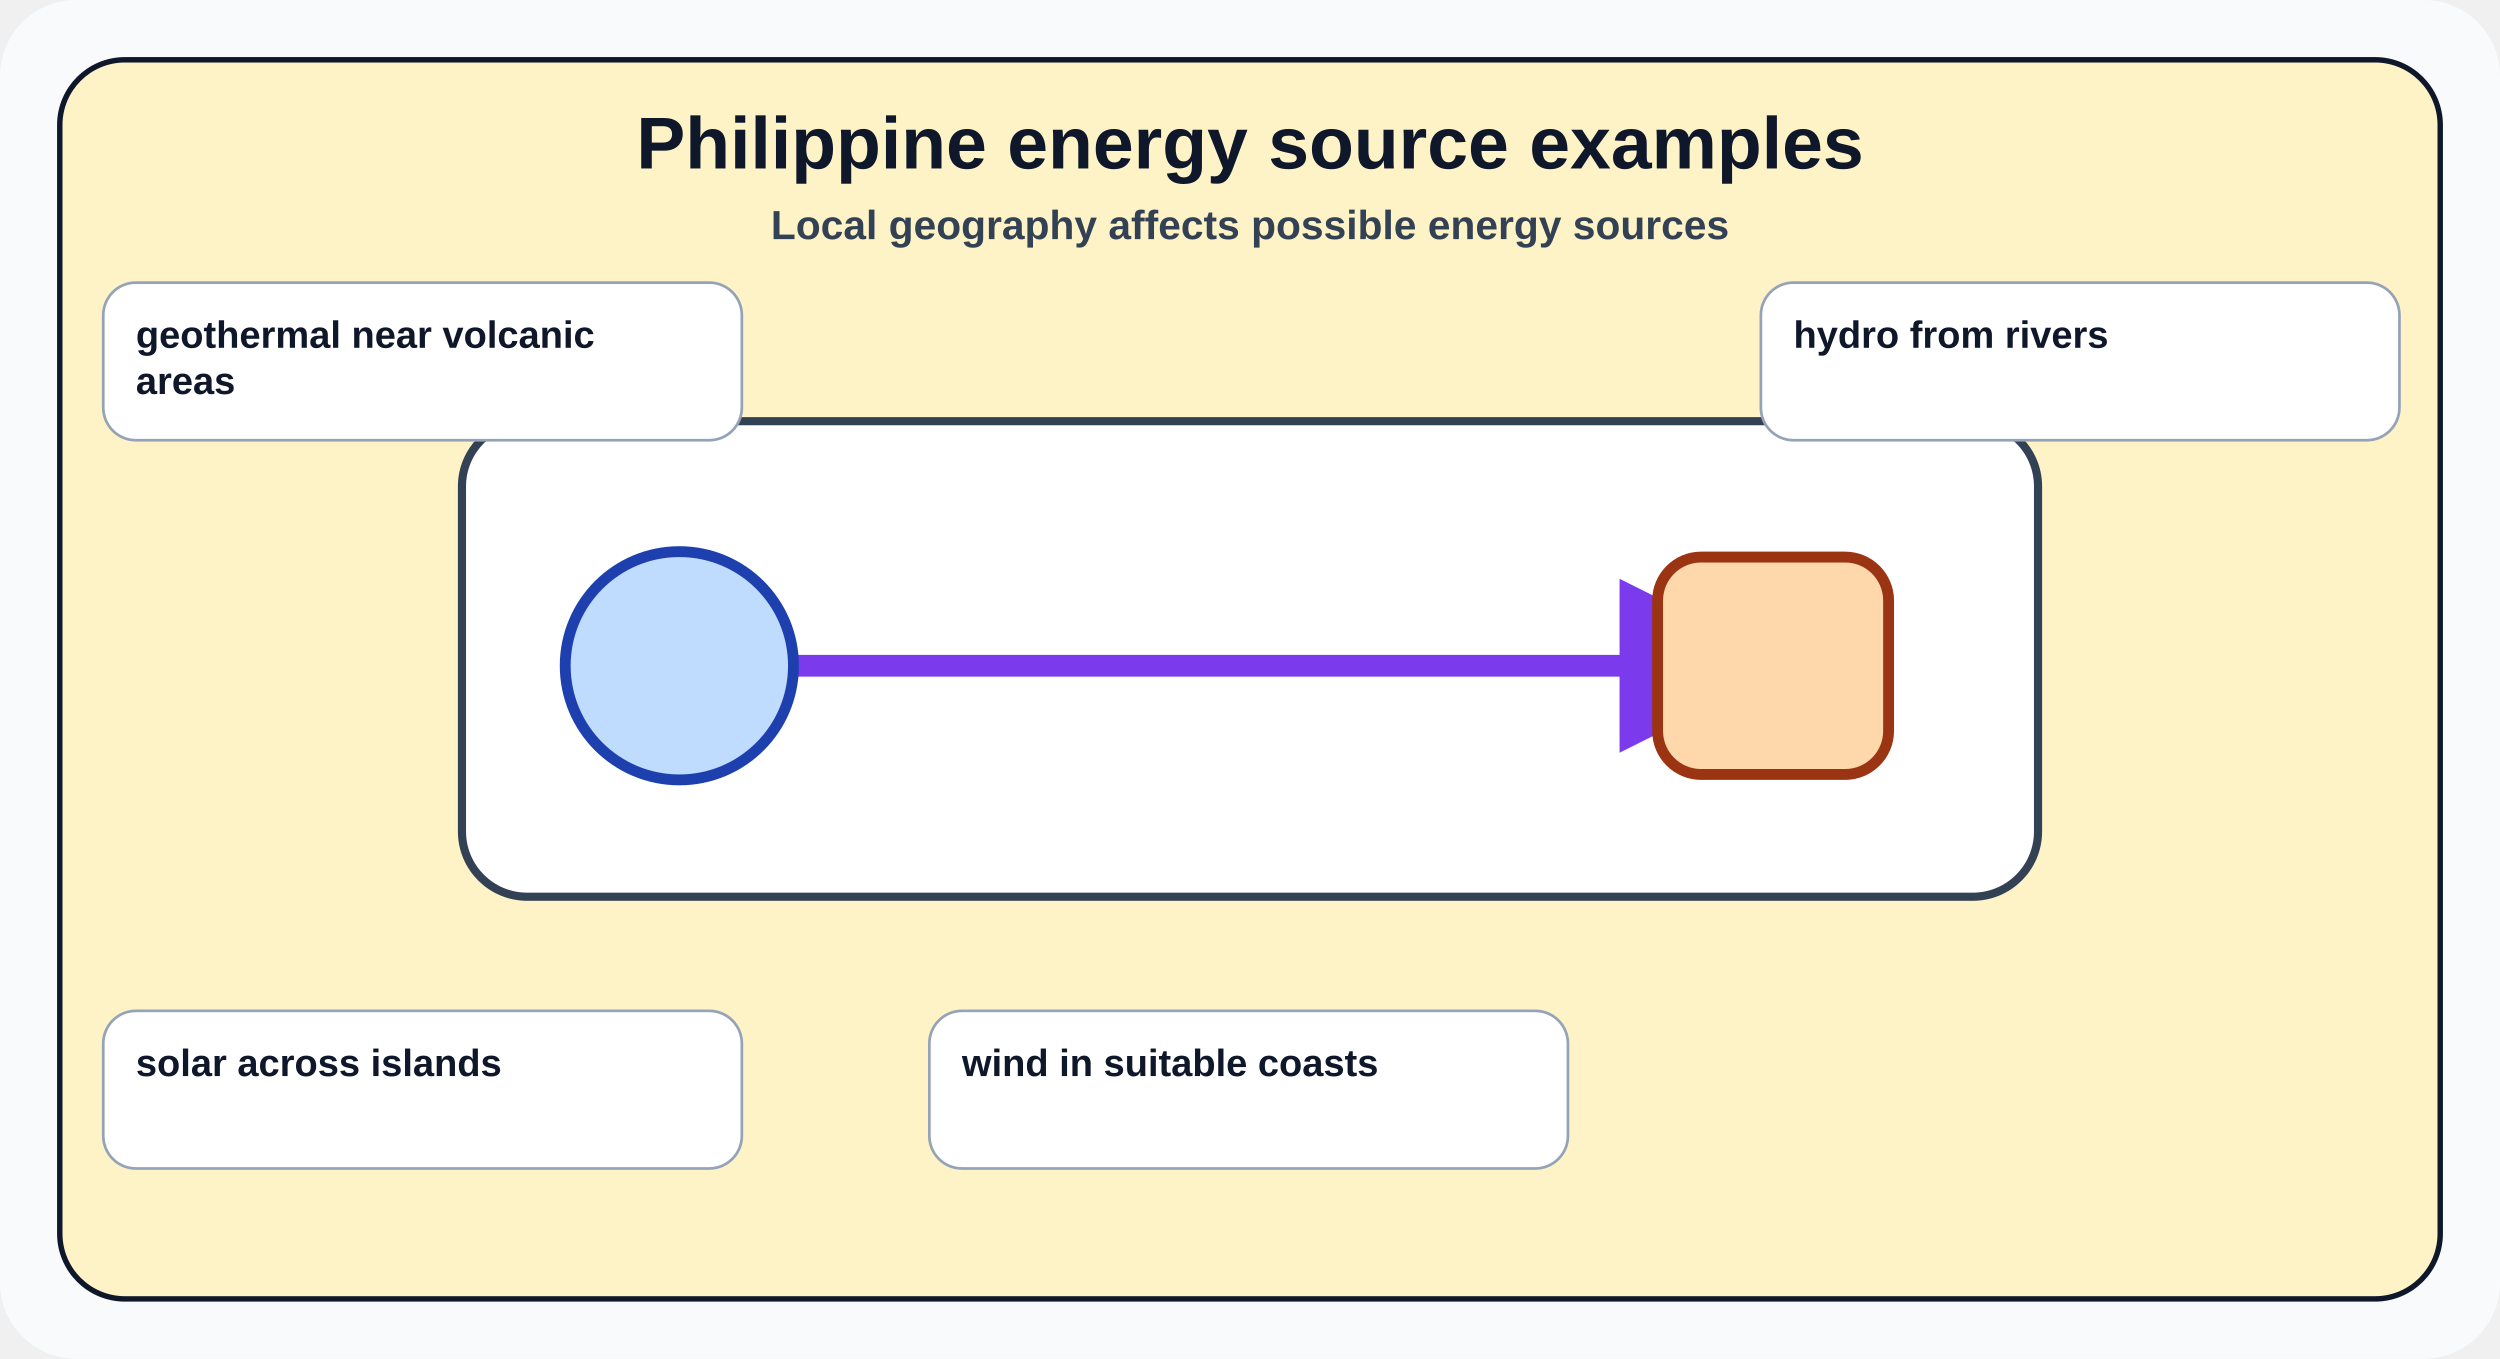
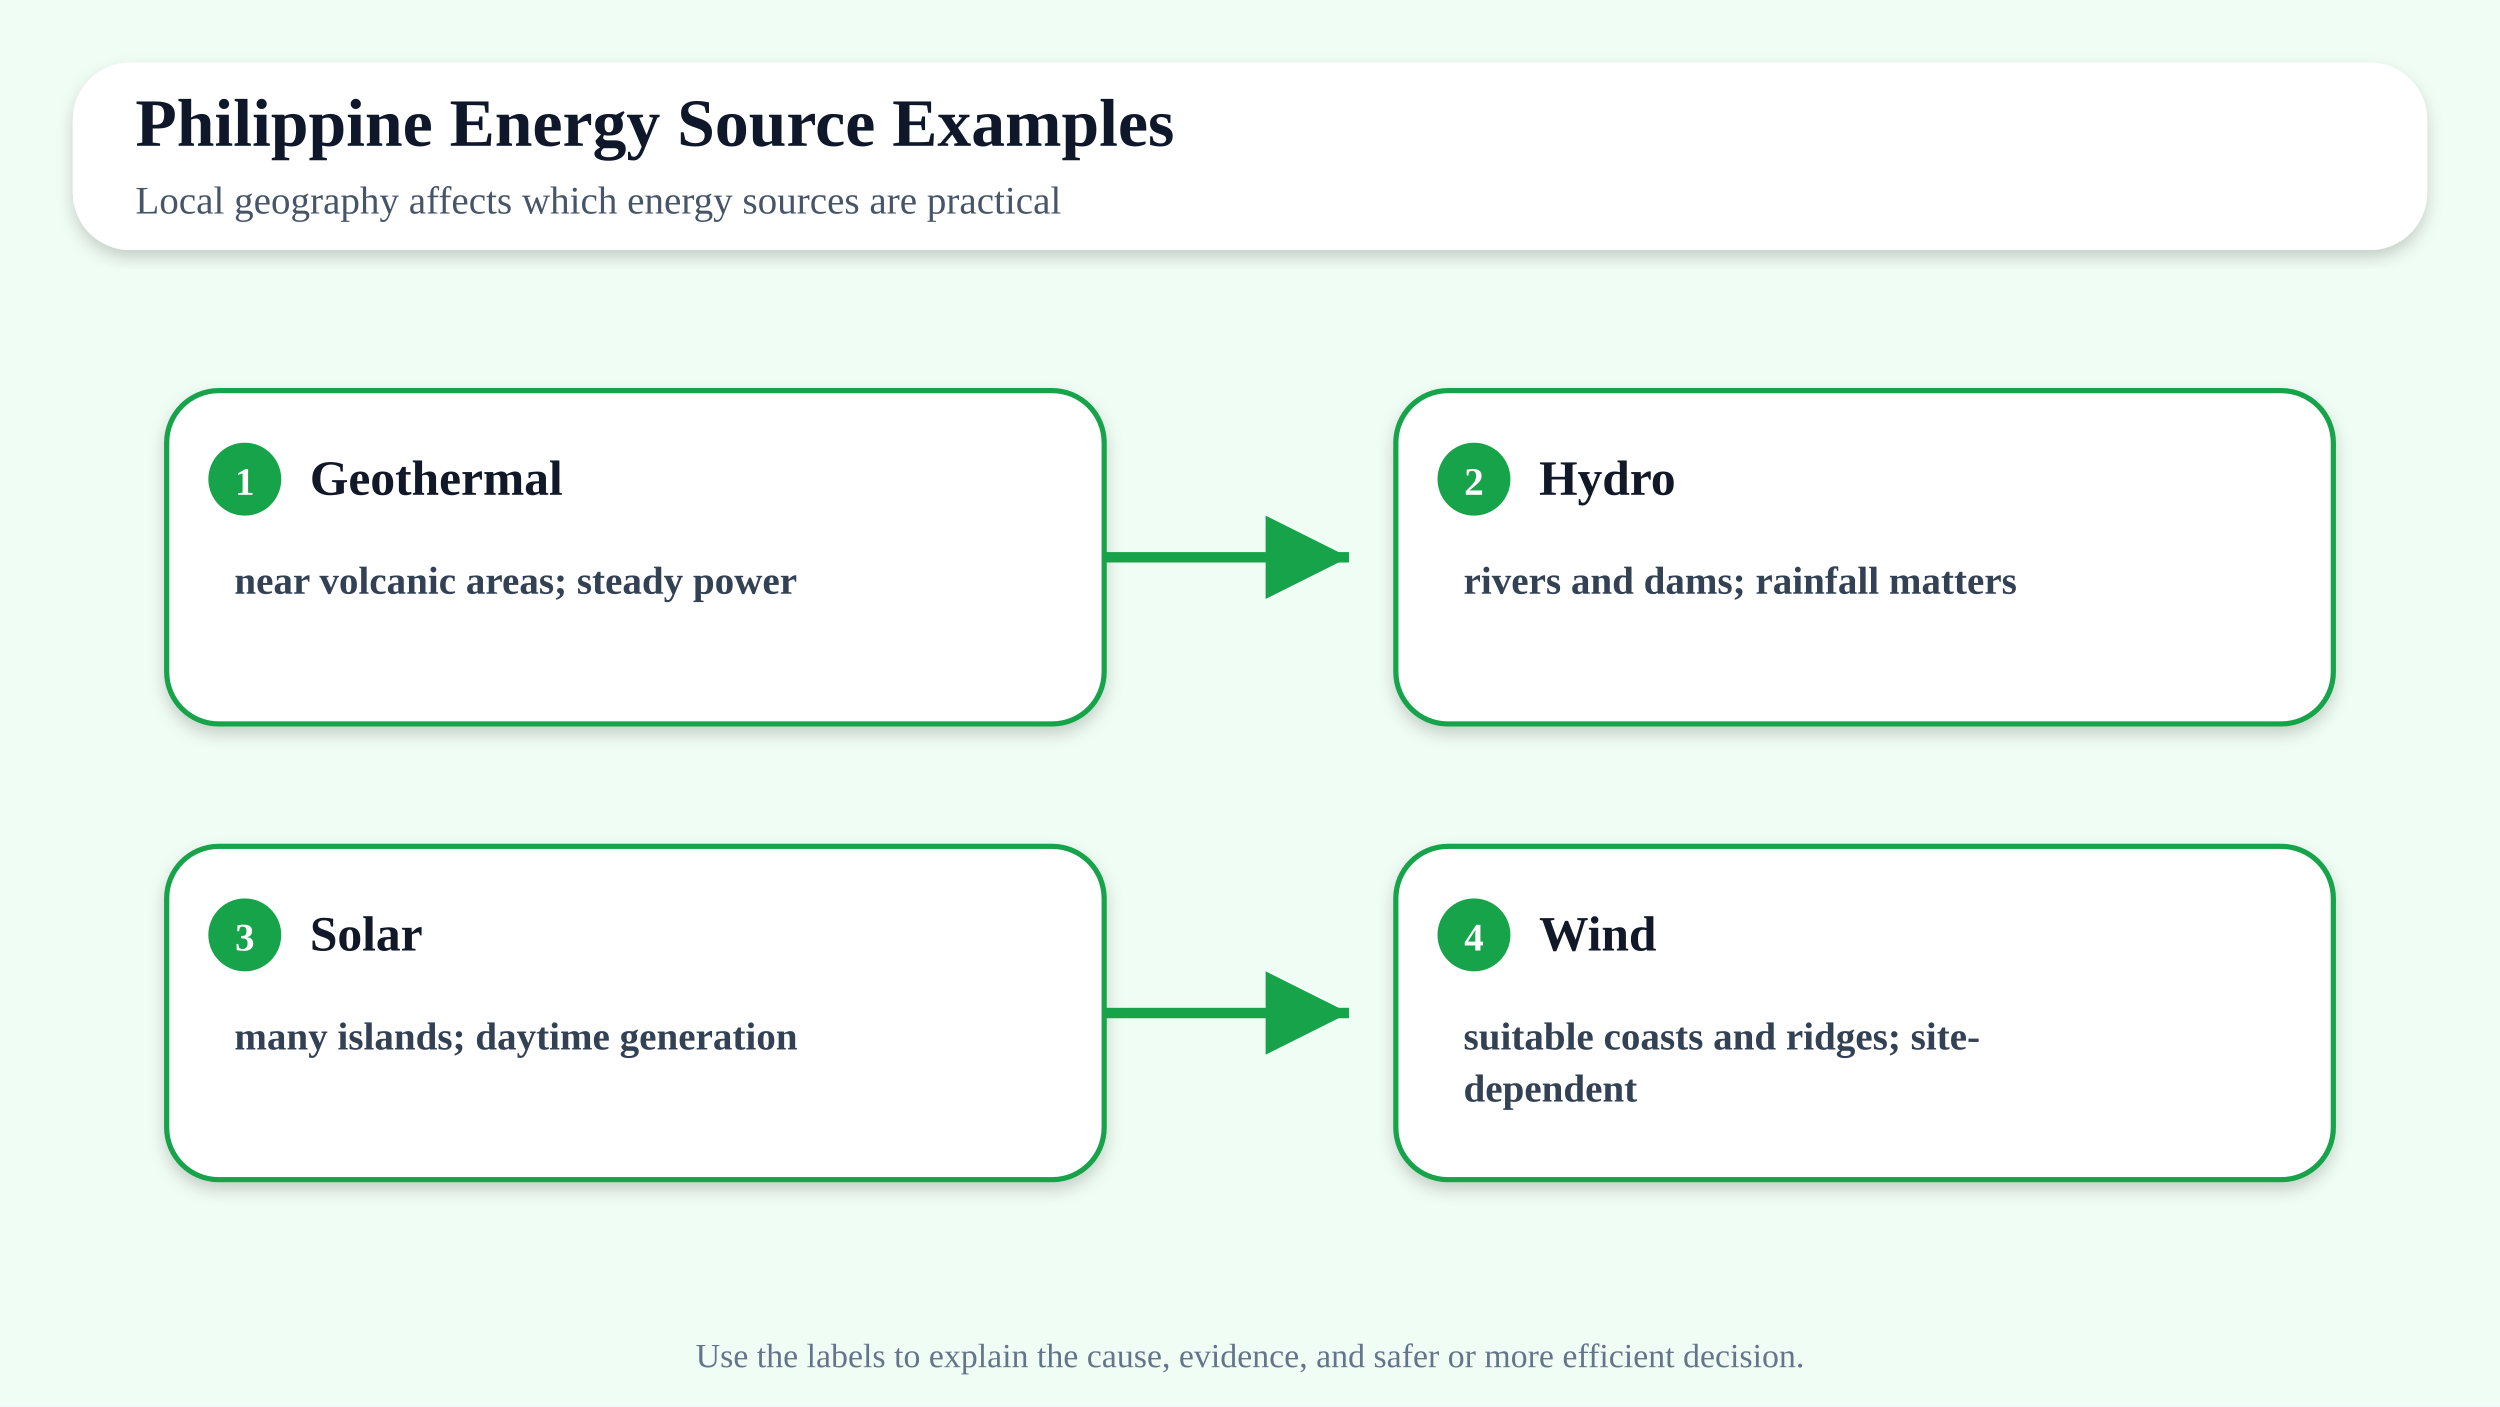
- <svg xmlns="http://www.w3.org/2000/svg" width="100%" height="500" viewBox="0 0 920 500" role="img" aria-labelledby="title desc">
-   <rect width="920" height="500" rx="28" fill="#f8fafc" />
-   <rect x="22" y="22" width="876" height="456" rx="24" fill="#fef3c7" stroke="#0f172a" stroke-width="2" />
-   <text x="460" y="62" text-anchor="middle" font-family="Arial, sans-serif" font-size="27" font-weight="800" fill="#0f172a">Philippine energy source examples</text>
-   <text x="460" y="88" text-anchor="middle" font-family="Arial, sans-serif" font-size="15" font-weight="600" fill="#334155">Local geography affects possible energy sources</text>
+ <svg xmlns="http://www.w3.org/2000/svg" width="100%" height="540" viewBox="0 0 960 540" role="img" aria-label="Philippine Energy Source Examples">
  <defs>
    <marker id="arrow" markerWidth="12" markerHeight="12" refX="10" refY="6" orient="auto">
-       <path d="M2 2 L10 6 L2 10 Z" fill="#7c3aed" />
+       <path d="M2,2 L10,6 L2,10 Z" fill="#16a34a" />
    </marker>
+     <filter id="shadow" x="-10%" y="-10%" width="120%" height="120%">
+       <feDropShadow dx="0" dy="3" stdDeviation="3" flood-opacity="0.18" />
+     </filter>
  </defs>
-   <rect x="170" y="155" width="580" height="175" rx="24" fill="#ffffff" stroke="#334155" stroke-width="3" />
-   <path d="M260 245 L660 245" stroke="#7c3aed" stroke-width="8" marker-end="url(#arrow)" />
-   <circle cx="250" cy="245" r="42" fill="#bfdbfe" stroke="#1e40af" stroke-width="4" />
-   <rect x="610" y="205" width="85" height="80" rx="16" fill="#fed7aa" stroke="#9a3412" stroke-width="4" />
-   <rect x="38" y="104" width="235" height="58" rx="12" fill="#ffffff" stroke="#94a3b8" />
-   <text x="50" y="128" text-anchor="start" font-family="Arial, sans-serif" font-size="14" font-weight="600" fill="#0f172a">geothermal near volcanic</text>
-   <text x="50" y="145" text-anchor="start" font-family="Arial, sans-serif" font-size="14" font-weight="600" fill="#0f172a">areas</text>
-   <rect x="648" y="104" width="235" height="58" rx="12" fill="#ffffff" stroke="#94a3b8" />
-   <text x="660" y="128" text-anchor="start" font-family="Arial, sans-serif" font-size="14" font-weight="600" fill="#0f172a">hydro from rivers</text>
-   <rect x="38" y="372" width="235" height="58" rx="12" fill="#ffffff" stroke="#94a3b8" />
-   <text x="50" y="396" text-anchor="start" font-family="Arial, sans-serif" font-size="14" font-weight="600" fill="#0f172a">solar across islands</text>
-   <rect x="342" y="372" width="235" height="58" rx="12" fill="#ffffff" stroke="#94a3b8" />
-   <text x="354" y="396" text-anchor="start" font-family="Arial, sans-serif" font-size="14" font-weight="600" fill="#0f172a">wind in suitable coasts</text>
+   <rect width="960" height="540" fill="#f0fdf4" />
+   <rect x="28" y="24" width="904" height="72" rx="22" fill="white" filter="url(#shadow)" />
+   <text x="52" y="56" font-size="26" font-weight="800" fill="#0f172a">Philippine Energy Source Examples</text>
+   <text x="52" y="82" font-size="15" fill="#475569" font-weight="500">Local geography affects which energy sources are practical</text>
+   <rect x="64" y="150" width="360" height="128" rx="20" fill="white" stroke="#16a34a" stroke-width="2" filter="url(#shadow)" />
+   <circle cx="94" cy="184" r="14" fill="#16a34a" />
+   <text x="94" y="190" font-size="15" fill="white" font-weight="800" text-anchor="middle">1</text>
+   <text x="119" y="190" font-size="19" fill="#111827" font-weight="800" text-anchor="start">Geothermal</text>
+   <text x="90" y="228" font-size="15" fill="#334155" font-weight="600" text-anchor="start">near volcanic areas; steady power</text>
+   <line x1="424" y1="214" x2="518" y2="214" stroke="#16a34a" stroke-width="4" marker-end="url(#arrow)" />
+   <rect x="536" y="150" width="360" height="128" rx="20" fill="white" stroke="#16a34a" stroke-width="2" filter="url(#shadow)" />
+   <circle cx="566" cy="184" r="14" fill="#16a34a" />
+   <text x="566" y="190" font-size="15" fill="white" font-weight="800" text-anchor="middle">2</text>
+   <text x="591" y="190" font-size="19" fill="#111827" font-weight="800" text-anchor="start">Hydro</text>
+   <text x="562" y="228" font-size="15" fill="#334155" font-weight="600" text-anchor="start">rivers and dams; rainfall matters</text>
+   <rect x="64" y="325" width="360" height="128" rx="20" fill="white" stroke="#16a34a" stroke-width="2" filter="url(#shadow)" />
+   <circle cx="94" cy="359" r="14" fill="#16a34a" />
+   <text x="94" y="365" font-size="15" fill="white" font-weight="800" text-anchor="middle">3</text>
+   <text x="119" y="365" font-size="19" fill="#111827" font-weight="800" text-anchor="start">Solar</text>
+   <text x="90" y="403" font-size="15" fill="#334155" font-weight="600" text-anchor="start">many islands; daytime generation</text>
+   <line x1="424" y1="389" x2="518" y2="389" stroke="#16a34a" stroke-width="4" marker-end="url(#arrow)" />
+   <rect x="536" y="325" width="360" height="128" rx="20" fill="white" stroke="#16a34a" stroke-width="2" filter="url(#shadow)" />
+   <circle cx="566" cy="359" r="14" fill="#16a34a" />
+   <text x="566" y="365" font-size="15" fill="white" font-weight="800" text-anchor="middle">4</text>
+   <text x="591" y="365" font-size="19" fill="#111827" font-weight="800" text-anchor="start">Wind</text>
+   <text x="562" y="403" font-size="15" fill="#334155" font-weight="600" text-anchor="start">suitable coasts and ridges; site-</text>
+   <text x="562" y="423" font-size="15" fill="#334155" font-weight="600" text-anchor="start">dependent</text>
+   <text x="480" y="525" text-anchor="middle" font-size="13" fill="#64748b">Use the labels to explain the cause, evidence, and safer or more efficient decision.</text>
</svg>
